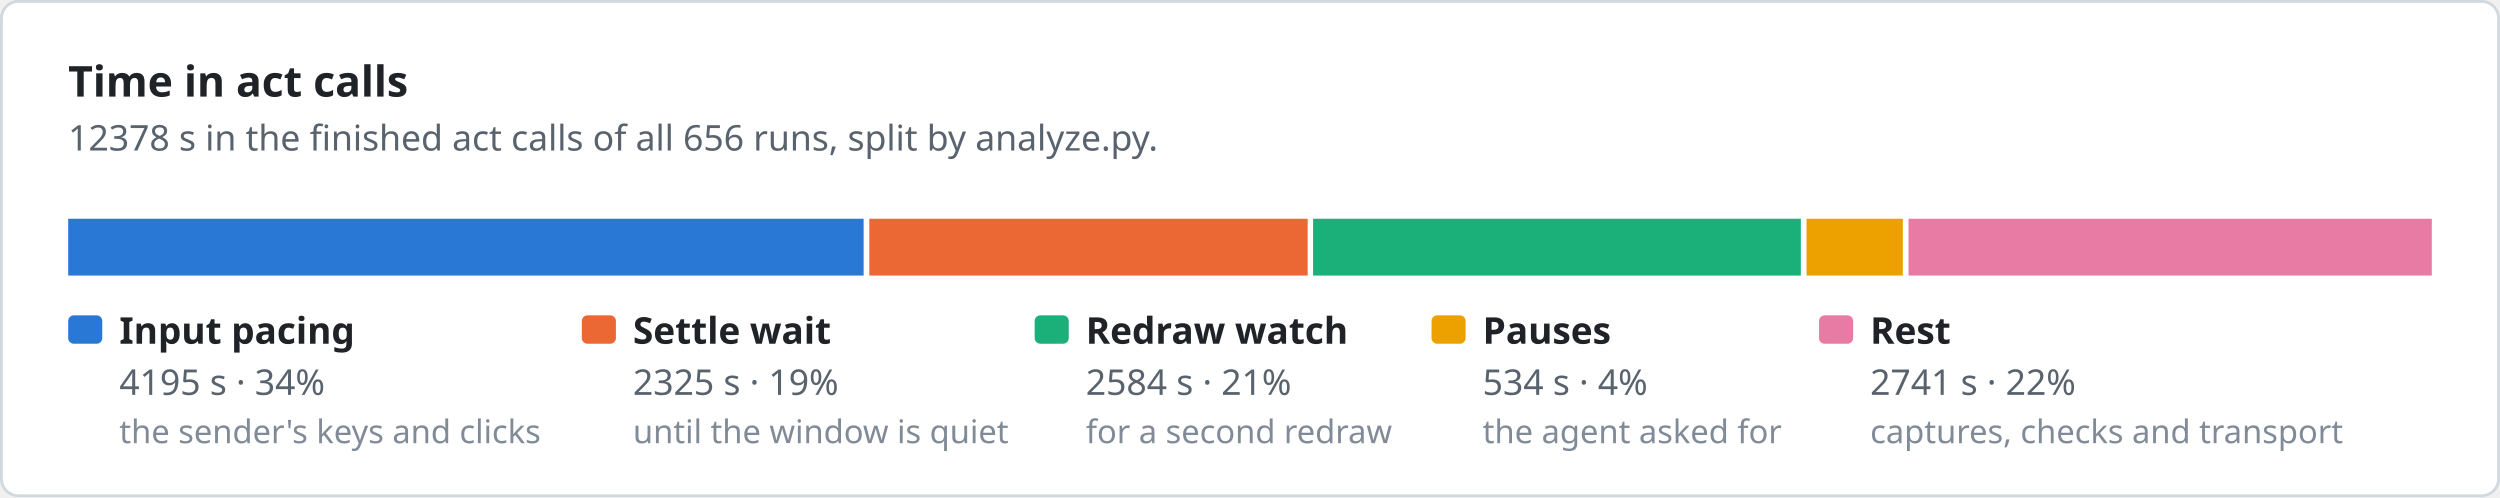
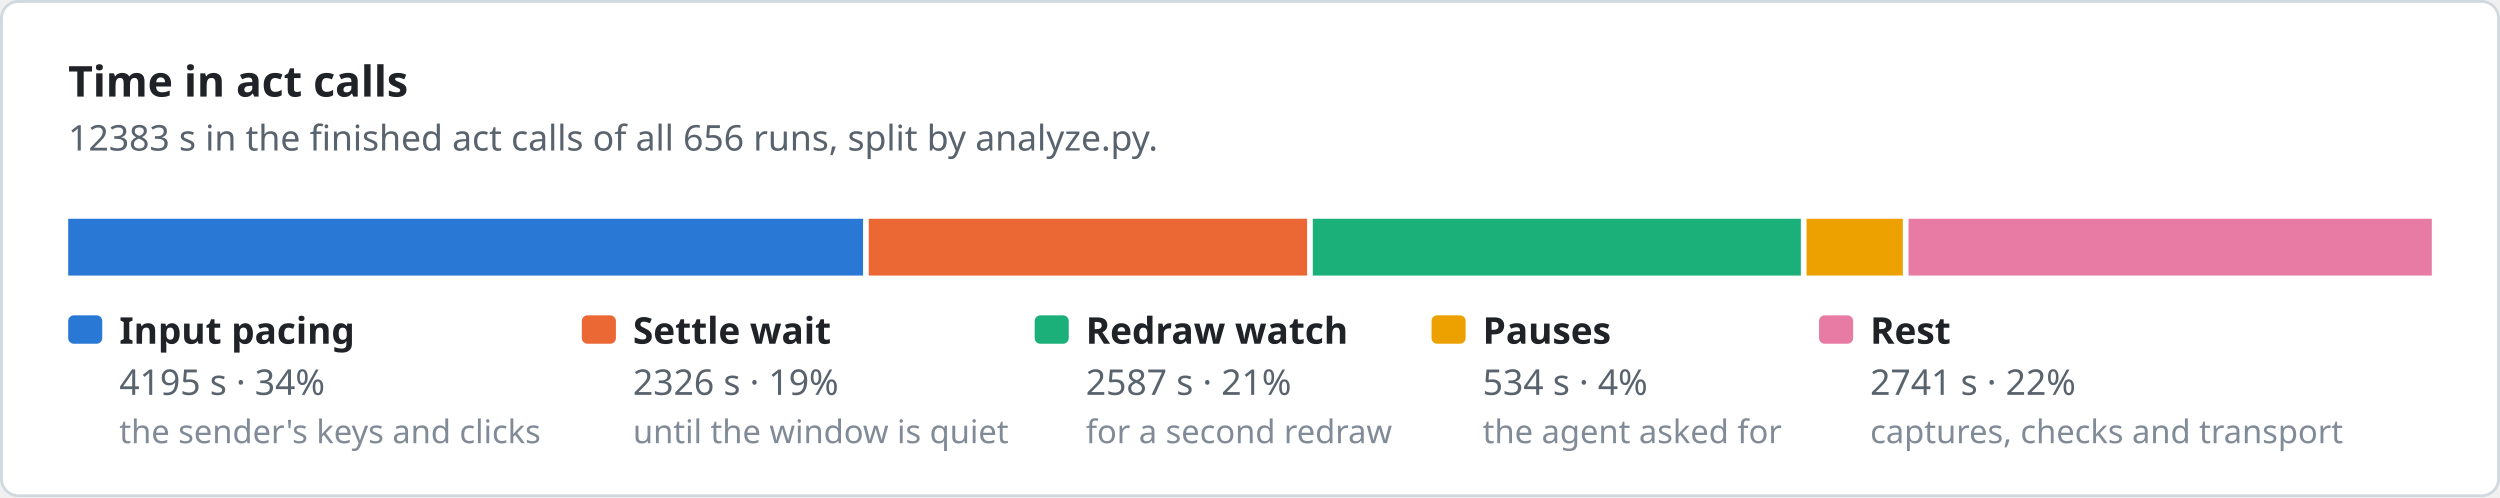
- <svg xmlns="http://www.w3.org/2000/svg" width="880" height="175" viewBox="0 0 880 175" role="img" aria-label="Time in finished act calls: Input pacing 4195 s, Settle wait 2325 s, Redraw watch 2584 s, Pauses 534 s, Rest 2741 s">
+ <svg xmlns="http://www.w3.org/2000/svg" width="880" height="175" viewBox="0 0 880 175" role="img" aria-label="Time in finished act calls: Input pacing 4195 s, Settle wait 2326 s, Redraw watch 2587 s, Pauses 534 s, Rest 2741 s">
  <style>text{font-family:-apple-system, BlinkMacSystemFont, "Segoe UI", "Noto Sans", Helvetica, Arial, sans-serif;font-variant-numeric:tabular-nums}.t{fill:#1f2328}.t2{fill:#59636e}.m{fill:#818b98}.bg{fill:#ffffff;stroke:#d1d9e0}.grid{stroke:#eff2f5;stroke-width:1}.axis{stroke:#d1d9e0;stroke-width:1}.tools{fill:#2a78d6}.out{fill:#c8d1da}.dot{fill:#424a53;stroke:#ffffff;stroke-width:1.5}.miss{fill:#ffffff;stroke:#d1242f;stroke-width:1.75}.pass{fill:#1a7f37}.fail{fill:#ffffff;stroke:#d1242f;stroke-width:1.75}.cut{stroke:#ffffff;stroke-width:2}.s0{fill:#2a78d6}.s1{fill:#eb6834}.s2{fill:#1baf7a}.s3{fill:#eda100}.s4{fill:#e87ba4}.s5{fill:#008300}.s6{fill:#6250d6}.s7{fill:#e34948}</style>
  <rect x="0.5" y="0.5" width="879" height="174" rx="6" class="bg" />
  <text x="24" y="34" class="t" font-size="15" font-weight="600">Time in act calls</text>
-   <text x="24" y="53" class="t2" font-size="12.5">12378 s in the finished act calls of all 656 runs, split by analyze.py.</text>
-   <rect x="24" y="77" width="280" height="20" class="s0" />
-   <rect x="306" y="77" width="154.3" height="20" class="s1" />
-   <rect x="462.2" y="77" width="171.7" height="20" class="s2" />
+   <text x="24" y="53" class="t2" font-size="12.5">12383 s in the finished act calls of all 656 runs, split by analyze.py.</text>
+   <rect x="24" y="77" width="279.8" height="20" class="s0" />
+   <rect x="305.8" y="77" width="154.3" height="20" class="s1" />
+   <rect x="462.1" y="77" width="171.8" height="20" class="s2" />
  <rect x="635.9" y="77" width="33.9" height="20" class="s3" />
  <rect x="671.8" y="77" width="184.2" height="20" class="s4" />
  <rect x="24" y="111" width="12" height="10" class="s0" rx="2" />
  <text x="42" y="121" class="t" font-size="13" font-weight="600">Input pacing</text>
  <text x="42" y="139" class="t2" font-size="12.5">4195 s · 34%</text>
  <text x="42" y="156" class="m" font-size="11.5">the sender's keys and clicks</text>
  <rect x="204.8" y="111" width="12" height="10" class="s1" rx="2" />
  <text x="222.8" y="121" class="t" font-size="13" font-weight="600">Settle wait</text>
-   <text x="222.8" y="139" class="t2" font-size="12.5">2325 s · 19%</text>
+   <text x="222.8" y="139" class="t2" font-size="12.5">2326 s · 19%</text>
  <text x="222.8" y="156" class="m" font-size="11.5">until the window is quiet</text>
  <rect x="364.2" y="111" width="12" height="10" class="s2" rx="2" />
  <text x="382.2" y="121" class="t" font-size="13" font-weight="600">Redraw watch</text>
-   <text x="382.2" y="139" class="t2" font-size="12.5">2584 s · 21%</text>
+   <text x="382.2" y="139" class="t2" font-size="12.5">2587 s · 21%</text>
  <text x="382.2" y="156" class="m" font-size="11.5">for a second redraw</text>
  <rect x="503.9" y="111" width="12" height="10" class="s3" rx="2" />
  <text x="521.9" y="121" class="t" font-size="13" font-weight="600">Pauses</text>
  <text x="521.9" y="139" class="t2" font-size="12.5">534 s · 4%</text>
  <text x="521.9" y="156" class="m" font-size="11.5">the agent asked for</text>
  <rect x="640.3" y="111" width="12" height="10" class="s4" rx="2" />
  <text x="658.3" y="121" class="t" font-size="13" font-weight="600">Rest</text>
  <text x="658.3" y="139" class="t2" font-size="12.5">2741 s · 22%</text>
  <text x="658.3" y="156" class="m" font-size="11.5">captures, checks and transport</text>
</svg>
